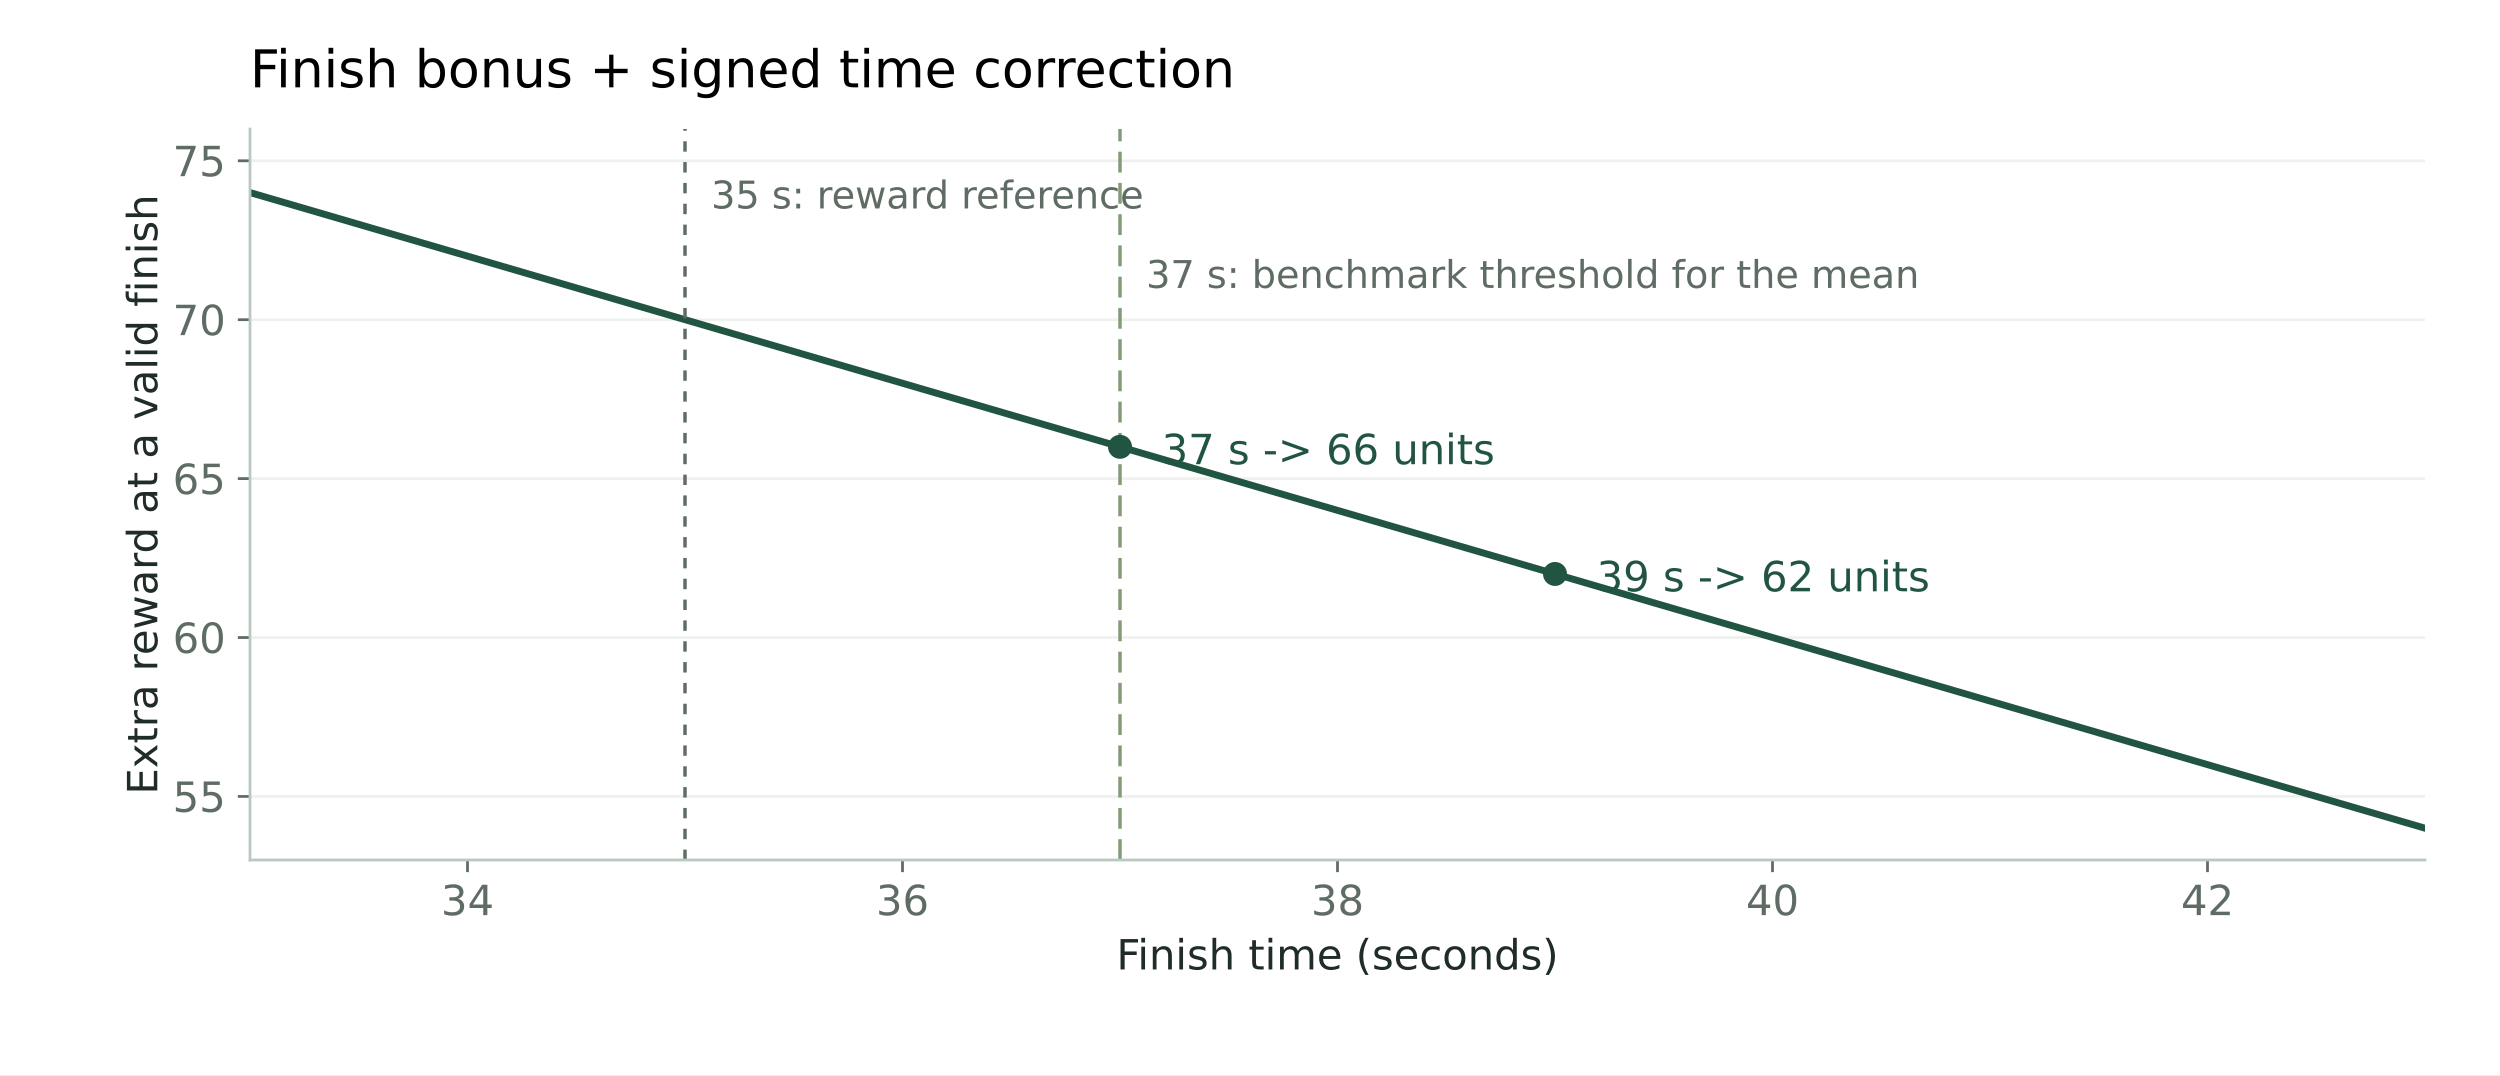
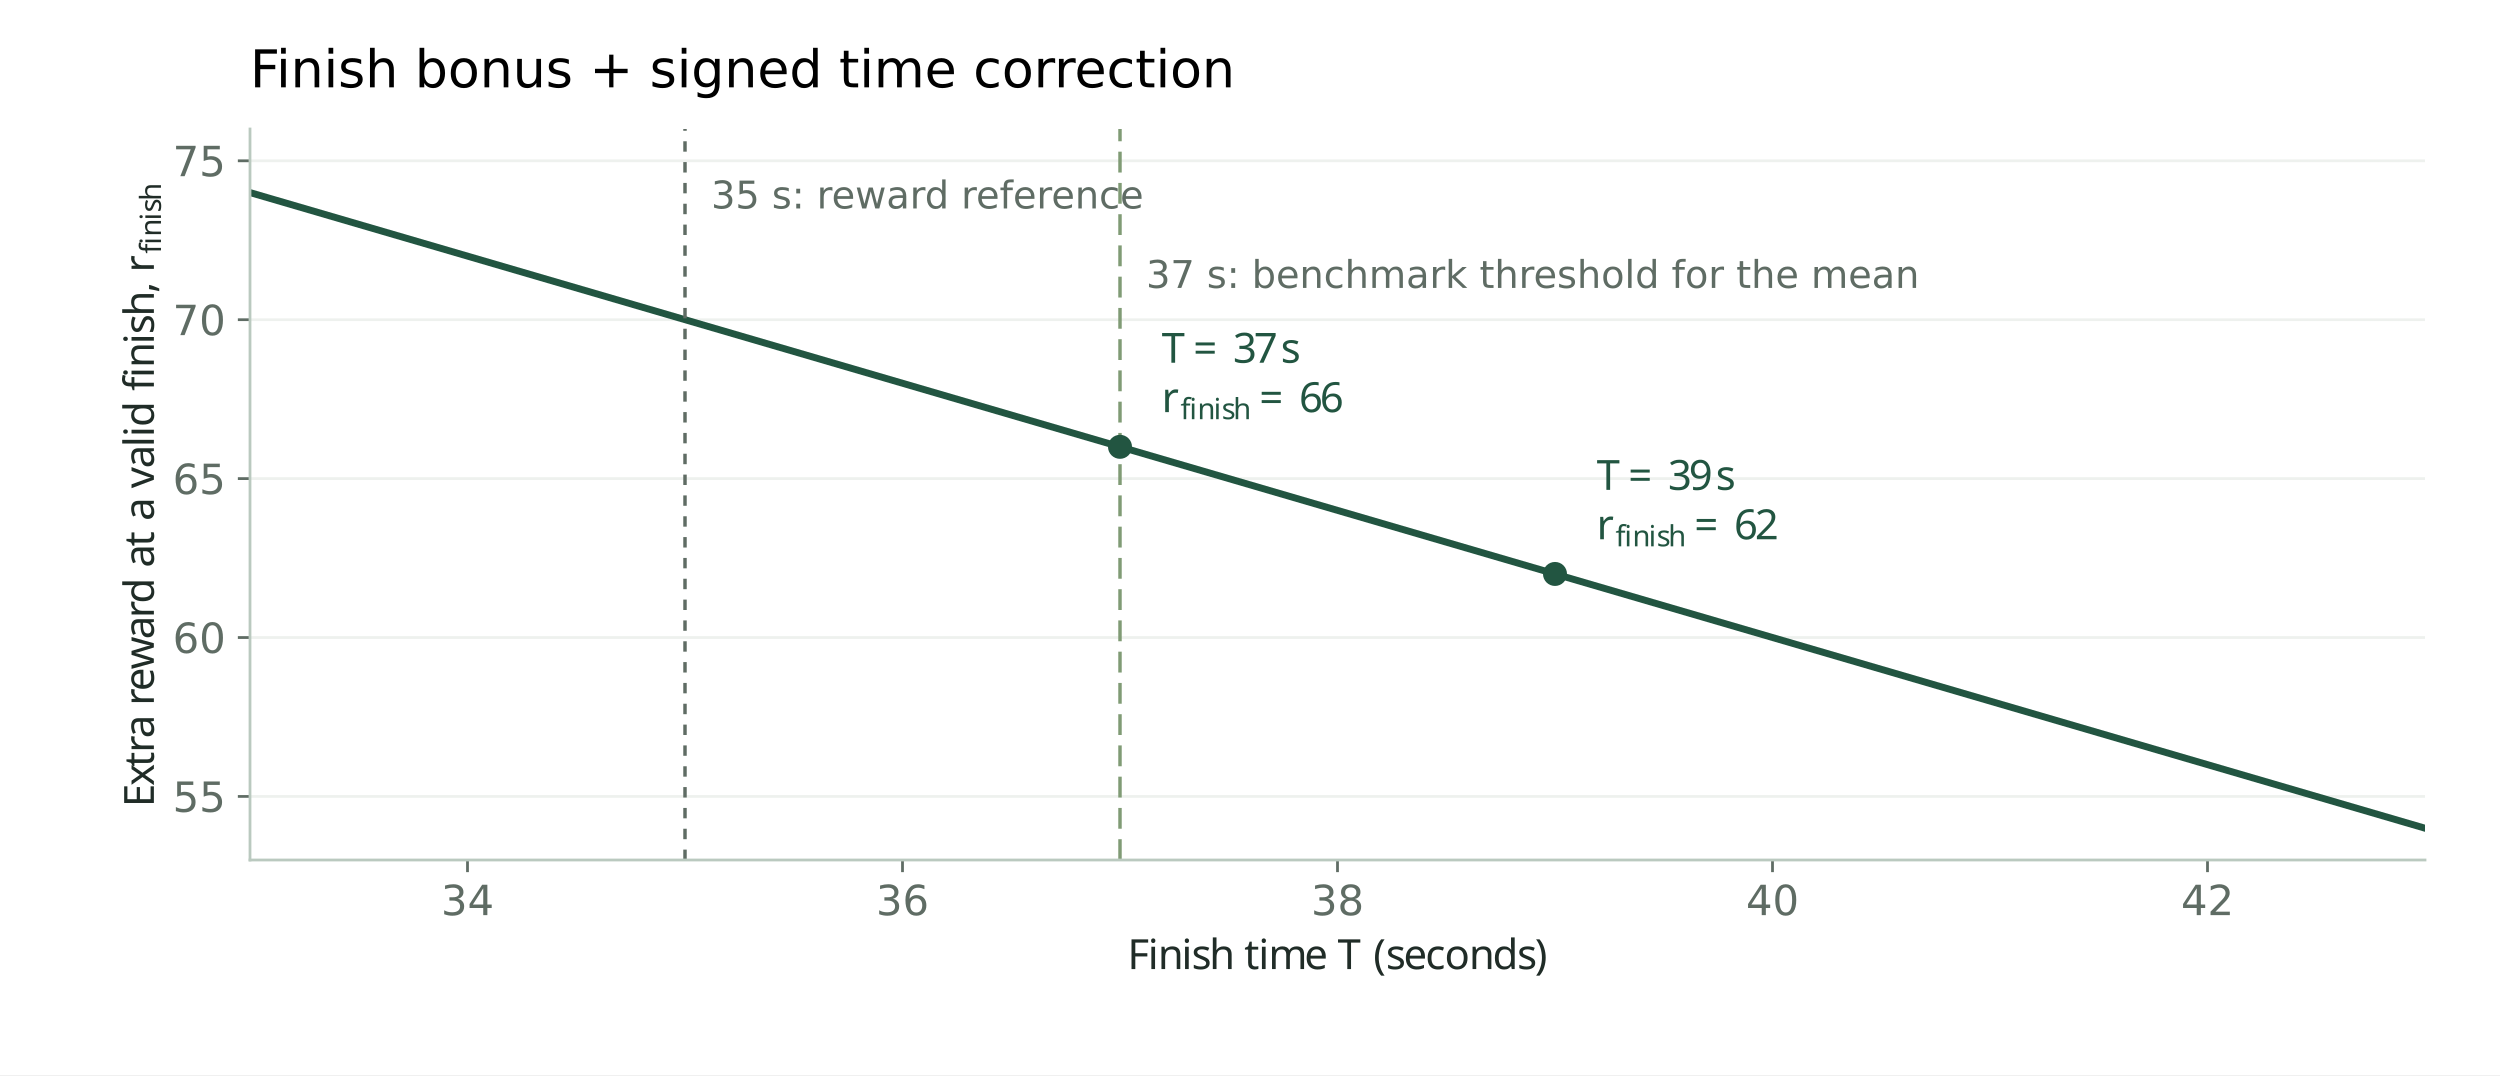
<svg xmlns="http://www.w3.org/2000/svg" xmlns:xlink="http://www.w3.org/1999/xlink" width="720pt" height="309.6pt" viewBox="0 0 720 309.6" version="1.1">
  <defs>
    <style type="text/css">*{stroke-linejoin: round; stroke-linecap: butt}</style>
  </defs>
  <g id="figure_1">
    <g id="patch_1">
      <path d="M 0 309.6 L 720 309.6 L 720 0 L 0 0 z " style="fill: #ffffff" />
    </g>
    <g id="axes_1">
      <g id="patch_2">
        <path d="M 72 247.68 L 698.4 247.68 L 698.4 37.152 L 72 37.152 z " style="fill: #ffffff" />
      </g>
      <g id="matplotlib.axis_1">
        <g id="xtick_1">
          <g id="line2d_1">
            <defs>
              <path id="m3d3e895f3b" d="M 0 0 L 0 3.5 " style="stroke: #5f6c64; stroke-width: 0.8" />
            </defs>
            <g>
              <use xlink:href="#m3d3e895f3b" x="134.64" y="247.68" style="fill: #5f6c64; stroke: #5f6c64; stroke-width: 0.8" />
            </g>
          </g>
          <g id="text_1">
            <text style="font-size: 12px; font-family: 'Segoe UI', 'DejaVu Sans', sans-serif; text-anchor: middle; fill: #5f6c64" x="134.64" y="263.564" transform="rotate(-0 134.64 263.5638)">34</text>
          </g>
        </g>
        <g id="xtick_2">
          <g id="line2d_2">
            <g>
              <use xlink:href="#m3d3e895f3b" x="259.92" y="247.68" style="fill: #5f6c64; stroke: #5f6c64; stroke-width: 0.8" />
            </g>
          </g>
          <g id="text_2">
            <text style="font-size: 12px; font-family: 'Segoe UI', 'DejaVu Sans', sans-serif; text-anchor: middle; fill: #5f6c64" x="259.92" y="263.564" transform="rotate(-0 259.92 263.5638)">36</text>
          </g>
        </g>
        <g id="xtick_3">
          <g id="line2d_3">
            <g>
              <use xlink:href="#m3d3e895f3b" x="385.2" y="247.68" style="fill: #5f6c64; stroke: #5f6c64; stroke-width: 0.8" />
            </g>
          </g>
          <g id="text_3">
            <text style="font-size: 12px; font-family: 'Segoe UI', 'DejaVu Sans', sans-serif; text-anchor: middle; fill: #5f6c64" x="385.2" y="263.564" transform="rotate(-0 385.2 263.5638)">38</text>
          </g>
        </g>
        <g id="xtick_4">
          <g id="line2d_4">
            <g>
              <use xlink:href="#m3d3e895f3b" x="510.48" y="247.68" style="fill: #5f6c64; stroke: #5f6c64; stroke-width: 0.8" />
            </g>
          </g>
          <g id="text_4">
            <text style="font-size: 12px; font-family: 'Segoe UI', 'DejaVu Sans', sans-serif; text-anchor: middle; fill: #5f6c64" x="510.48" y="263.564" transform="rotate(-0 510.48 263.5638)">40</text>
          </g>
        </g>
        <g id="xtick_5">
          <g id="line2d_5">
            <g>
              <use xlink:href="#m3d3e895f3b" x="635.76" y="247.68" style="fill: #5f6c64; stroke: #5f6c64; stroke-width: 0.8" />
            </g>
          </g>
          <g id="text_5">
            <text style="font-size: 12px; font-family: 'Segoe UI', 'DejaVu Sans', sans-serif; text-anchor: middle; fill: #5f6c64" x="635.76" y="263.564" transform="rotate(-0 635.76 263.5638)">42</text>
          </g>
        </g>
        <g id="text_6">
-           <text style="font-size: 12px; font-family: 'Segoe UI', 'DejaVu Sans', sans-serif; text-anchor: middle; fill: #202c27" x="385.2" y="279.207" transform="rotate(-0 385.2 279.2075)">Finish time (seconds)</text>
+           <g style="fill: #202c27" transform="translate(324.72 279.2075)">
+             <text>
+               <tspan x="0" y="-0.109" style="font-size: 12px; font-family: 'Segoe UI'; fill: #202c27">F</tspan>
+               <tspan x="5.859" y="-0.109" style="font-size: 12px; font-family: 'Segoe UI'; fill: #202c27">i</tspan>
+               <tspan x="8.766" y="-0.109" style="font-size: 12px; font-family: 'Segoe UI'; fill: #202c27">n</tspan>
+               <tspan x="15.557" y="-0.109" style="font-size: 12px; font-family: 'Segoe UI'; fill: #202c27">i</tspan>
+               <tspan x="18.463" y="-0.109" style="font-size: 12px; font-family: 'Segoe UI'; fill: #202c27">s</tspan>
+               <tspan x="23.555" y="-0.109" style="font-size: 12px; font-family: 'Segoe UI'; fill: #202c27">h</tspan>
+               <tspan x="30.346" y="-0.109" style="font-size: 12px; font-family: 'Segoe UI'; fill: #202c27"> </tspan>
+               <tspan x="33.633" y="-0.109" style="font-size: 12px; font-family: 'Segoe UI'; fill: #202c27">t</tspan>
+               <tspan x="37.699" y="-0.109" style="font-size: 12px; font-family: 'Segoe UI'; fill: #202c27">i</tspan>
+               <tspan x="40.605" y="-0.109" style="font-size: 12px; font-family: 'Segoe UI'; fill: #202c27">m</tspan>
+               <tspan x="50.941" y="-0.109" style="font-size: 12px; font-family: 'Segoe UI'; fill: #202c27">e</tspan>
+               <tspan x="57.217" y="-0.109" style="font-size: 12px; font-family: 'Segoe UI'; fill: #202c27"> </tspan>
+               <tspan x="67.512" y="-0.109" style="font-size: 12px; font-family: 'Segoe UI'; fill: #202c27"> </tspan>
+               <tspan x="70.799" y="-0.109" style="font-size: 12px; font-family: 'Segoe UI'; fill: #202c27">(</tspan>
+               <tspan x="74.42" y="-0.109" style="font-size: 12px; font-family: 'Segoe UI'; fill: #202c27">s</tspan>
+               <tspan x="79.512" y="-0.109" style="font-size: 12px; font-family: 'Segoe UI'; fill: #202c27">e</tspan>
+               <tspan x="85.787" y="-0.109" style="font-size: 12px; font-family: 'Segoe UI'; fill: #202c27">c</tspan>
+               <tspan x="91.33" y="-0.109" style="font-size: 12px; font-family: 'Segoe UI'; fill: #202c27">o</tspan>
+               <tspan x="98.361" y="-0.109" style="font-size: 12px; font-family: 'Segoe UI'; fill: #202c27">n</tspan>
+               <tspan x="105.152" y="-0.109" style="font-size: 12px; font-family: 'Segoe UI'; fill: #202c27">d</tspan>
+               <tspan x="112.219" y="-0.109" style="font-size: 12px; font-family: 'Segoe UI'; fill: #202c27">s</tspan>
+               <tspan x="117.311" y="-0.109" style="font-size: 12px; font-family: 'Segoe UI'; fill: #202c27">)</tspan>
+               <tspan x="60.504" y="-0.109" style="font-size: 12px; font-family: 'cmmi10'; fill: #202c27">T</tspan>
+             </text>
+           </g>
        </g>
      </g>
      <g id="matplotlib.axis_2">
        <g id="ytick_1">
          <g id="line2d_6">
            <path d="M 72 229.373 L 698.4 229.373 " clip-path="url(#pf74247f4cf)" style="fill: none; stroke: #eef1ee; stroke-width: 0.8; stroke-linecap: square" />
          </g>
          <g id="line2d_7">
            <defs>
              <path id="m2d6a38a6db" d="M 0 0 L -3.5 0 " style="stroke: #5f6c64; stroke-width: 0.8" />
            </defs>
            <g>
              <use xlink:href="#m2d6a38a6db" x="72" y="229.373" style="fill: #5f6c64; stroke: #5f6c64; stroke-width: 0.8" />
            </g>
          </g>
          <g id="text_7">
            <text style="font-size: 12px; font-family: 'Segoe UI', 'DejaVu Sans', sans-serif; text-anchor: end; fill: #5f6c64" x="65" y="233.815" transform="rotate(-0 65 233.8151)">55</text>
          </g>
        </g>
        <g id="ytick_2">
          <g id="line2d_8">
            <path d="M 72 183.606 L 698.4 183.606 " clip-path="url(#pf74247f4cf)" style="fill: none; stroke: #eef1ee; stroke-width: 0.8; stroke-linecap: square" />
          </g>
          <g id="line2d_9">
            <g>
              <use xlink:href="#m2d6a38a6db" x="72" y="183.606" style="fill: #5f6c64; stroke: #5f6c64; stroke-width: 0.8" />
            </g>
          </g>
          <g id="text_8">
            <text style="font-size: 12px; font-family: 'Segoe UI', 'DejaVu Sans', sans-serif; text-anchor: end; fill: #5f6c64" x="65" y="188.048" transform="rotate(-0 65 188.0481)">60</text>
          </g>
        </g>
        <g id="ytick_3">
          <g id="line2d_10">
            <path d="M 72 137.839 L 698.4 137.839 " clip-path="url(#pf74247f4cf)" style="fill: none; stroke: #eef1ee; stroke-width: 0.8; stroke-linecap: square" />
          </g>
          <g id="line2d_11">
            <g>
              <use xlink:href="#m2d6a38a6db" x="72" y="137.839" style="fill: #5f6c64; stroke: #5f6c64; stroke-width: 0.8" />
            </g>
          </g>
          <g id="text_9">
            <text style="font-size: 12px; font-family: 'Segoe UI', 'DejaVu Sans', sans-serif; text-anchor: end; fill: #5f6c64" x="65" y="142.281" transform="rotate(-0 65 142.2812)">65</text>
          </g>
        </g>
        <g id="ytick_4">
          <g id="line2d_12">
            <path d="M 72 92.072 L 698.4 92.072 " clip-path="url(#pf74247f4cf)" style="fill: none; stroke: #eef1ee; stroke-width: 0.8; stroke-linecap: square" />
          </g>
          <g id="line2d_13">
            <g>
              <use xlink:href="#m2d6a38a6db" x="72" y="92.072" style="fill: #5f6c64; stroke: #5f6c64; stroke-width: 0.8" />
            </g>
          </g>
          <g id="text_10">
            <text style="font-size: 12px; font-family: 'Segoe UI', 'DejaVu Sans', sans-serif; text-anchor: end; fill: #5f6c64" x="65" y="96.514" transform="rotate(-0 65 96.51422)">70</text>
          </g>
        </g>
        <g id="ytick_5">
          <g id="line2d_14">
            <path d="M 72 46.305 L 698.4 46.305 " clip-path="url(#pf74247f4cf)" style="fill: none; stroke: #eef1ee; stroke-width: 0.8; stroke-linecap: square" />
          </g>
          <g id="line2d_15">
            <g>
              <use xlink:href="#m2d6a38a6db" x="72" y="46.305" style="fill: #5f6c64; stroke: #5f6c64; stroke-width: 0.8" />
            </g>
          </g>
          <g id="text_11">
            <text style="font-size: 12px; font-family: 'Segoe UI', 'DejaVu Sans', sans-serif; text-anchor: end; fill: #5f6c64" x="65" y="50.747" transform="rotate(-0 65 50.74727)">75</text>
          </g>
        </g>
        <g id="text_12">
-           <text style="font-size: 12px; font-family: 'Segoe UI', 'DejaVu Sans', sans-serif; text-anchor: middle; fill: #202c27" x="45.303" y="142.416" transform="rotate(-90 45.3025 142.416)">Extra reward at a valid finish</text>
+           <g style="fill: #202c27" transform="translate(45.3025 232.416) rotate(-90)">
+             <text>
+               <tspan x="0" y="-0.984" style="font-size: 12px; font-family: 'Segoe UI'; fill: #202c27">E</tspan>
+               <tspan x="6.07" y="-0.984" style="font-size: 12px; font-family: 'Segoe UI'; fill: #202c27">x</tspan>
+               <tspan x="11.578" y="-0.984" style="font-size: 12px; font-family: 'Segoe UI'; fill: #202c27">t</tspan>
+               <tspan x="15.645" y="-0.984" style="font-size: 12px; font-family: 'Segoe UI'; fill: #202c27">r</tspan>
+               <tspan x="19.816" y="-0.984" style="font-size: 12px; font-family: 'Segoe UI'; fill: #202c27">a</tspan>
+               <tspan x="25.922" y="-0.984" style="font-size: 12px; font-family: 'Segoe UI'; fill: #202c27"> </tspan>
+               <tspan x="29.209" y="-0.984" style="font-size: 12px; font-family: 'Segoe UI'; fill: #202c27">r</tspan>
+               <tspan x="33.381" y="-0.984" style="font-size: 12px; font-family: 'Segoe UI'; fill: #202c27">e</tspan>
+               <tspan x="39.656" y="-0.984" style="font-size: 12px; font-family: 'Segoe UI'; fill: #202c27">w</tspan>
+               <tspan x="48.328" y="-0.984" style="font-size: 12px; font-family: 'Segoe UI'; fill: #202c27">a</tspan>
+               <tspan x="54.434" y="-0.984" style="font-size: 12px; font-family: 'Segoe UI'; fill: #202c27">r</tspan>
+               <tspan x="58.605" y="-0.984" style="font-size: 12px; font-family: 'Segoe UI'; fill: #202c27">d</tspan>
+               <tspan x="65.672" y="-0.984" style="font-size: 12px; font-family: 'Segoe UI'; fill: #202c27"> </tspan>
+               <tspan x="68.959" y="-0.984" style="font-size: 12px; font-family: 'Segoe UI'; fill: #202c27">a</tspan>
+               <tspan x="75.064" y="-0.984" style="font-size: 12px; font-family: 'Segoe UI'; fill: #202c27">t</tspan>
+               <tspan x="79.131" y="-0.984" style="font-size: 12px; font-family: 'Segoe UI'; fill: #202c27"> </tspan>
+               <tspan x="82.418" y="-0.984" style="font-size: 12px; font-family: 'Segoe UI'; fill: #202c27">a</tspan>
+               <tspan x="88.523" y="-0.984" style="font-size: 12px; font-family: 'Segoe UI'; fill: #202c27"> </tspan>
+               <tspan x="91.811" y="-0.984" style="font-size: 12px; font-family: 'Segoe UI'; fill: #202c27">v</tspan>
+               <tspan x="97.559" y="-0.984" style="font-size: 12px; font-family: 'Segoe UI'; fill: #202c27">a</tspan>
+               <tspan x="103.664" y="-0.984" style="font-size: 12px; font-family: 'Segoe UI'; fill: #202c27">l</tspan>
+               <tspan x="106.57" y="-0.984" style="font-size: 12px; font-family: 'Segoe UI'; fill: #202c27">i</tspan>
+               <tspan x="109.477" y="-0.984" style="font-size: 12px; font-family: 'Segoe UI'; fill: #202c27">d</tspan>
+               <tspan x="116.543" y="-0.984" style="font-size: 12px; font-family: 'Segoe UI'; fill: #202c27"> </tspan>
+               <tspan x="119.83" y="-0.984" style="font-size: 12px; font-family: 'Segoe UI'; fill: #202c27">f</tspan>
+               <tspan x="123.586" y="-0.984" style="font-size: 12px; font-family: 'Segoe UI'; fill: #202c27">i</tspan>
+               <tspan x="126.492" y="-0.984" style="font-size: 12px; font-family: 'Segoe UI'; fill: #202c27">n</tspan>
+               <tspan x="133.283" y="-0.984" style="font-size: 12px; font-family: 'Segoe UI'; fill: #202c27">i</tspan>
+               <tspan x="136.189" y="-0.984" style="font-size: 12px; font-family: 'Segoe UI'; fill: #202c27">s</tspan>
+               <tspan x="141.281" y="-0.984" style="font-size: 12px; font-family: 'Segoe UI'; fill: #202c27">h</tspan>
+               <tspan x="148.072" y="-0.984" style="font-size: 12px; font-family: 'Segoe UI'; fill: #202c27">,</tspan>
+               <tspan x="150.674" y="-0.984" style="font-size: 12px; font-family: 'Segoe UI'; fill: #202c27"> </tspan>
+               <tspan x="153.961" y="-0.984" style="font-size: 12px; font-family: 'cmmi10'; fill: #202c27">r</tspan>
+               <tspan x="159.375" y="1.056" style="font-size: 8.4px; font-family: 'cmr10'; fill: #202c27">f</tspan>
+               <tspan x="161.938" y="1.056" style="font-size: 8.4px; font-family: 'cmr10'; fill: #202c27">i</tspan>
+               <tspan x="164.264" y="1.056" style="font-size: 8.4px; font-family: 'cmr10'; fill: #202c27">n</tspan>
+               <tspan x="168.928" y="1.056" style="font-size: 8.4px; font-family: 'cmr10'; fill: #202c27">i</tspan>
+               <tspan x="171.253" y="1.056" style="font-size: 8.4px; font-family: 'cmr10'; fill: #202c27">s</tspan>
+               <tspan x="174.563" y="1.056" style="font-size: 8.4px; font-family: 'cmr10'; fill: #202c27">h</tspan>
+             </text>
+           </g>
        </g>
      </g>
      <g id="line2d_16">
        <path d="M 72 55.459 L 698.4 238.527 L 698.4 238.527 " clip-path="url(#pf74247f4cf)" style="fill: none; stroke: #225541; stroke-width: 2; stroke-linecap: square" />
      </g>
      <g id="line2d_17">
        <path d="M 197.28 247.68 L 197.28 37.152 " clip-path="url(#pf74247f4cf)" style="fill: none; stroke-dasharray: 3,3; stroke-dashoffset: 0; stroke: #5f6c64" />
      </g>
      <g id="line2d_18">
        <path d="M 322.56 247.68 L 322.56 37.152 " clip-path="url(#pf74247f4cf)" style="fill: none; stroke-dasharray: 6,3; stroke-dashoffset: 0; stroke: #809b75" />
      </g>
      <g id="patch_3">
        <path d="M 72 247.68 L 72 37.152 " style="fill: none; stroke: #bac9bf; stroke-width: 0.8; stroke-linejoin: miter; stroke-linecap: square" />
      </g>
      <g id="patch_4">
        <path d="M 72 247.68 L 698.4 247.68 " style="fill: none; stroke: #bac9bf; stroke-width: 0.8; stroke-linejoin: miter; stroke-linecap: square" />
      </g>
      <g id="text_13">
        <text style="font-size: 11px; font-family: 'Segoe UI', 'DejaVu Sans', sans-serif; text-anchor: start; fill: #5f6c64" x="204.797" y="60.035" transform="rotate(-0 204.7968 60.03548)">35 s: reward reference</text>
      </g>
      <g id="text_14">
        <text style="font-size: 11px; font-family: 'Segoe UI', 'DejaVu Sans', sans-serif; text-anchor: start; fill: #5f6c64" x="330.077" y="82.919" transform="rotate(-0 330.0768 82.91896)">37 s: benchmark threshold for the mean</text>
      </g>
      <g id="PathCollection_1">
        <defs>
          <path id="m8d8abf6ceb" d="M 0 2.958 C 0.784 2.958 1.537 2.646 2.092 2.092 C 2.646 1.537 2.958 0.784 2.958 0 C 2.958 -0.784 2.646 -1.537 2.092 -2.092 C 1.537 -2.646 0.784 -2.958 0 -2.958 C -0.784 -2.958 -1.537 -2.646 -2.092 -2.092 C -2.646 -1.537 -2.958 -0.784 -2.958 0 C -2.958 0.784 -2.646 1.537 -2.092 2.092 C -1.537 2.646 -0.784 2.958 0 2.958 z " style="stroke: #225541" />
        </defs>
        <g clip-path="url(#pf74247f4cf)">
          <use xlink:href="#m8d8abf6ceb" x="322.56" y="128.686" style="fill: #225541; stroke: #225541" />
        </g>
      </g>
      <g id="text_15">
-         <text style="font-size: 12px; font-family: 'Segoe UI', 'DejaVu Sans', sans-serif; text-anchor: start; fill: #225541" x="334.56" y="133.686" transform="rotate(-0 334.56 133.6859)">37 s -&gt; 66 units</text>
+         <g style="fill: #225541" transform="translate(334.56 105.2654)">
+           <text>
+             <tspan x="0" y="-0.797" style="font-size: 12px; font-family: 'cmmi10'; fill: #225541">T</tspan>
+             <tspan x="9.115" y="-0.797" style="font-size: 12px; font-family: 'cmr10'; fill: #225541">=</tspan>
+             <tspan x="20.544" y="-0.797" style="font-size: 12px; font-family: 'cmr10'; fill: #225541">3</tspan>
+             <tspan x="26.544" y="-0.797" style="font-size: 12px; font-family: 'cmr10'; fill: #225541">7</tspan>
+             <tspan x="34.3" y="-0.797" style="font-size: 12px; font-family: 'cmr10'; fill: #225541">s</tspan>
+           </text>
+         </g>
+         <g style="fill: #225541" transform="translate(334.56 118.6859)">
+           <text>
+             <tspan x="0" y="-0" style="font-size: 12px; font-family: 'cmmi10'; fill: #225541">r</tspan>
+             <tspan x="5.414" y="2.041" style="font-size: 8.4px; font-family: 'cmr10'; fill: #225541">f</tspan>
+             <tspan x="7.978" y="2.041" style="font-size: 8.4px; font-family: 'cmr10'; fill: #225541">i</tspan>
+             <tspan x="10.303" y="2.041" style="font-size: 8.4px; font-family: 'cmr10'; fill: #225541">n</tspan>
+             <tspan x="14.967" y="2.041" style="font-size: 8.4px; font-family: 'cmr10'; fill: #225541">i</tspan>
+             <tspan x="17.292" y="2.041" style="font-size: 8.4px; font-family: 'cmr10'; fill: #225541">s</tspan>
+             <tspan x="20.602" y="2.041" style="font-size: 8.4px; font-family: 'cmr10'; fill: #225541">h</tspan>
+             <tspan x="28.138" y="-0" style="font-size: 12px; font-family: 'cmr10'; fill: #225541">=</tspan>
+             <tspan x="39.567" y="-0" style="font-size: 12px; font-family: 'cmr10'; fill: #225541">6</tspan>
+             <tspan x="45.567" y="-0" style="font-size: 12px; font-family: 'cmr10'; fill: #225541">6</tspan>
+           </text>
+         </g>
      </g>
      <g id="PathCollection_2">
        <g clip-path="url(#pf74247f4cf)">
          <use xlink:href="#m8d8abf6ceb" x="447.84" y="165.299" style="fill: #225541; stroke: #225541" />
        </g>
      </g>
      <g id="text_16">
-         <text style="font-size: 12px; font-family: 'Segoe UI', 'DejaVu Sans', sans-serif; text-anchor: start; fill: #225541" x="459.84" y="170.299" transform="rotate(-0 459.84 170.2995)">39 s -&gt; 62 units</text>
+         <g style="fill: #225541" transform="translate(459.84 141.879)">
+           <text>
+             <tspan x="0" y="-0.797" style="font-size: 12px; font-family: 'cmmi10'; fill: #225541">T</tspan>
+             <tspan x="9.115" y="-0.797" style="font-size: 12px; font-family: 'cmr10'; fill: #225541">=</tspan>
+             <tspan x="20.544" y="-0.797" style="font-size: 12px; font-family: 'cmr10'; fill: #225541">3</tspan>
+             <tspan x="26.544" y="-0.797" style="font-size: 12px; font-family: 'cmr10'; fill: #225541">9</tspan>
+             <tspan x="34.3" y="-0.797" style="font-size: 12px; font-family: 'cmr10'; fill: #225541">s</tspan>
+           </text>
+         </g>
+         <g style="fill: #225541" transform="translate(459.84 155.2995)">
+           <text>
+             <tspan x="0" y="-0" style="font-size: 12px; font-family: 'cmmi10'; fill: #225541">r</tspan>
+             <tspan x="5.414" y="2.041" style="font-size: 8.4px; font-family: 'cmr10'; fill: #225541">f</tspan>
+             <tspan x="7.978" y="2.041" style="font-size: 8.4px; font-family: 'cmr10'; fill: #225541">i</tspan>
+             <tspan x="10.303" y="2.041" style="font-size: 8.4px; font-family: 'cmr10'; fill: #225541">n</tspan>
+             <tspan x="14.967" y="2.041" style="font-size: 8.4px; font-family: 'cmr10'; fill: #225541">i</tspan>
+             <tspan x="17.292" y="2.041" style="font-size: 8.4px; font-family: 'cmr10'; fill: #225541">s</tspan>
+             <tspan x="20.602" y="2.041" style="font-size: 8.4px; font-family: 'cmr10'; fill: #225541">h</tspan>
+             <tspan x="28.138" y="-0" style="font-size: 12px; font-family: 'cmr10'; fill: #225541">=</tspan>
+             <tspan x="39.567" y="-0" style="font-size: 12px; font-family: 'cmr10'; fill: #225541">6</tspan>
+             <tspan x="45.567" y="-0" style="font-size: 12px; font-family: 'cmr10'; fill: #225541">2</tspan>
+           </text>
+         </g>
      </g>
      <g id="text_17">
        <text style="font-size: 15px; font-family: 'Segoe UI', 'DejaVu Sans', sans-serif; text-anchor: start" x="72" y="25.152" transform="rotate(-0 72 25.152)">Finish bonus + signed time correction</text>
      </g>
    </g>
  </g>
  <defs>
    <clipPath id="pf74247f4cf">
      <rect x="72" y="37.152" width="626.4" height="210.528" />
    </clipPath>
  </defs>
</svg>
